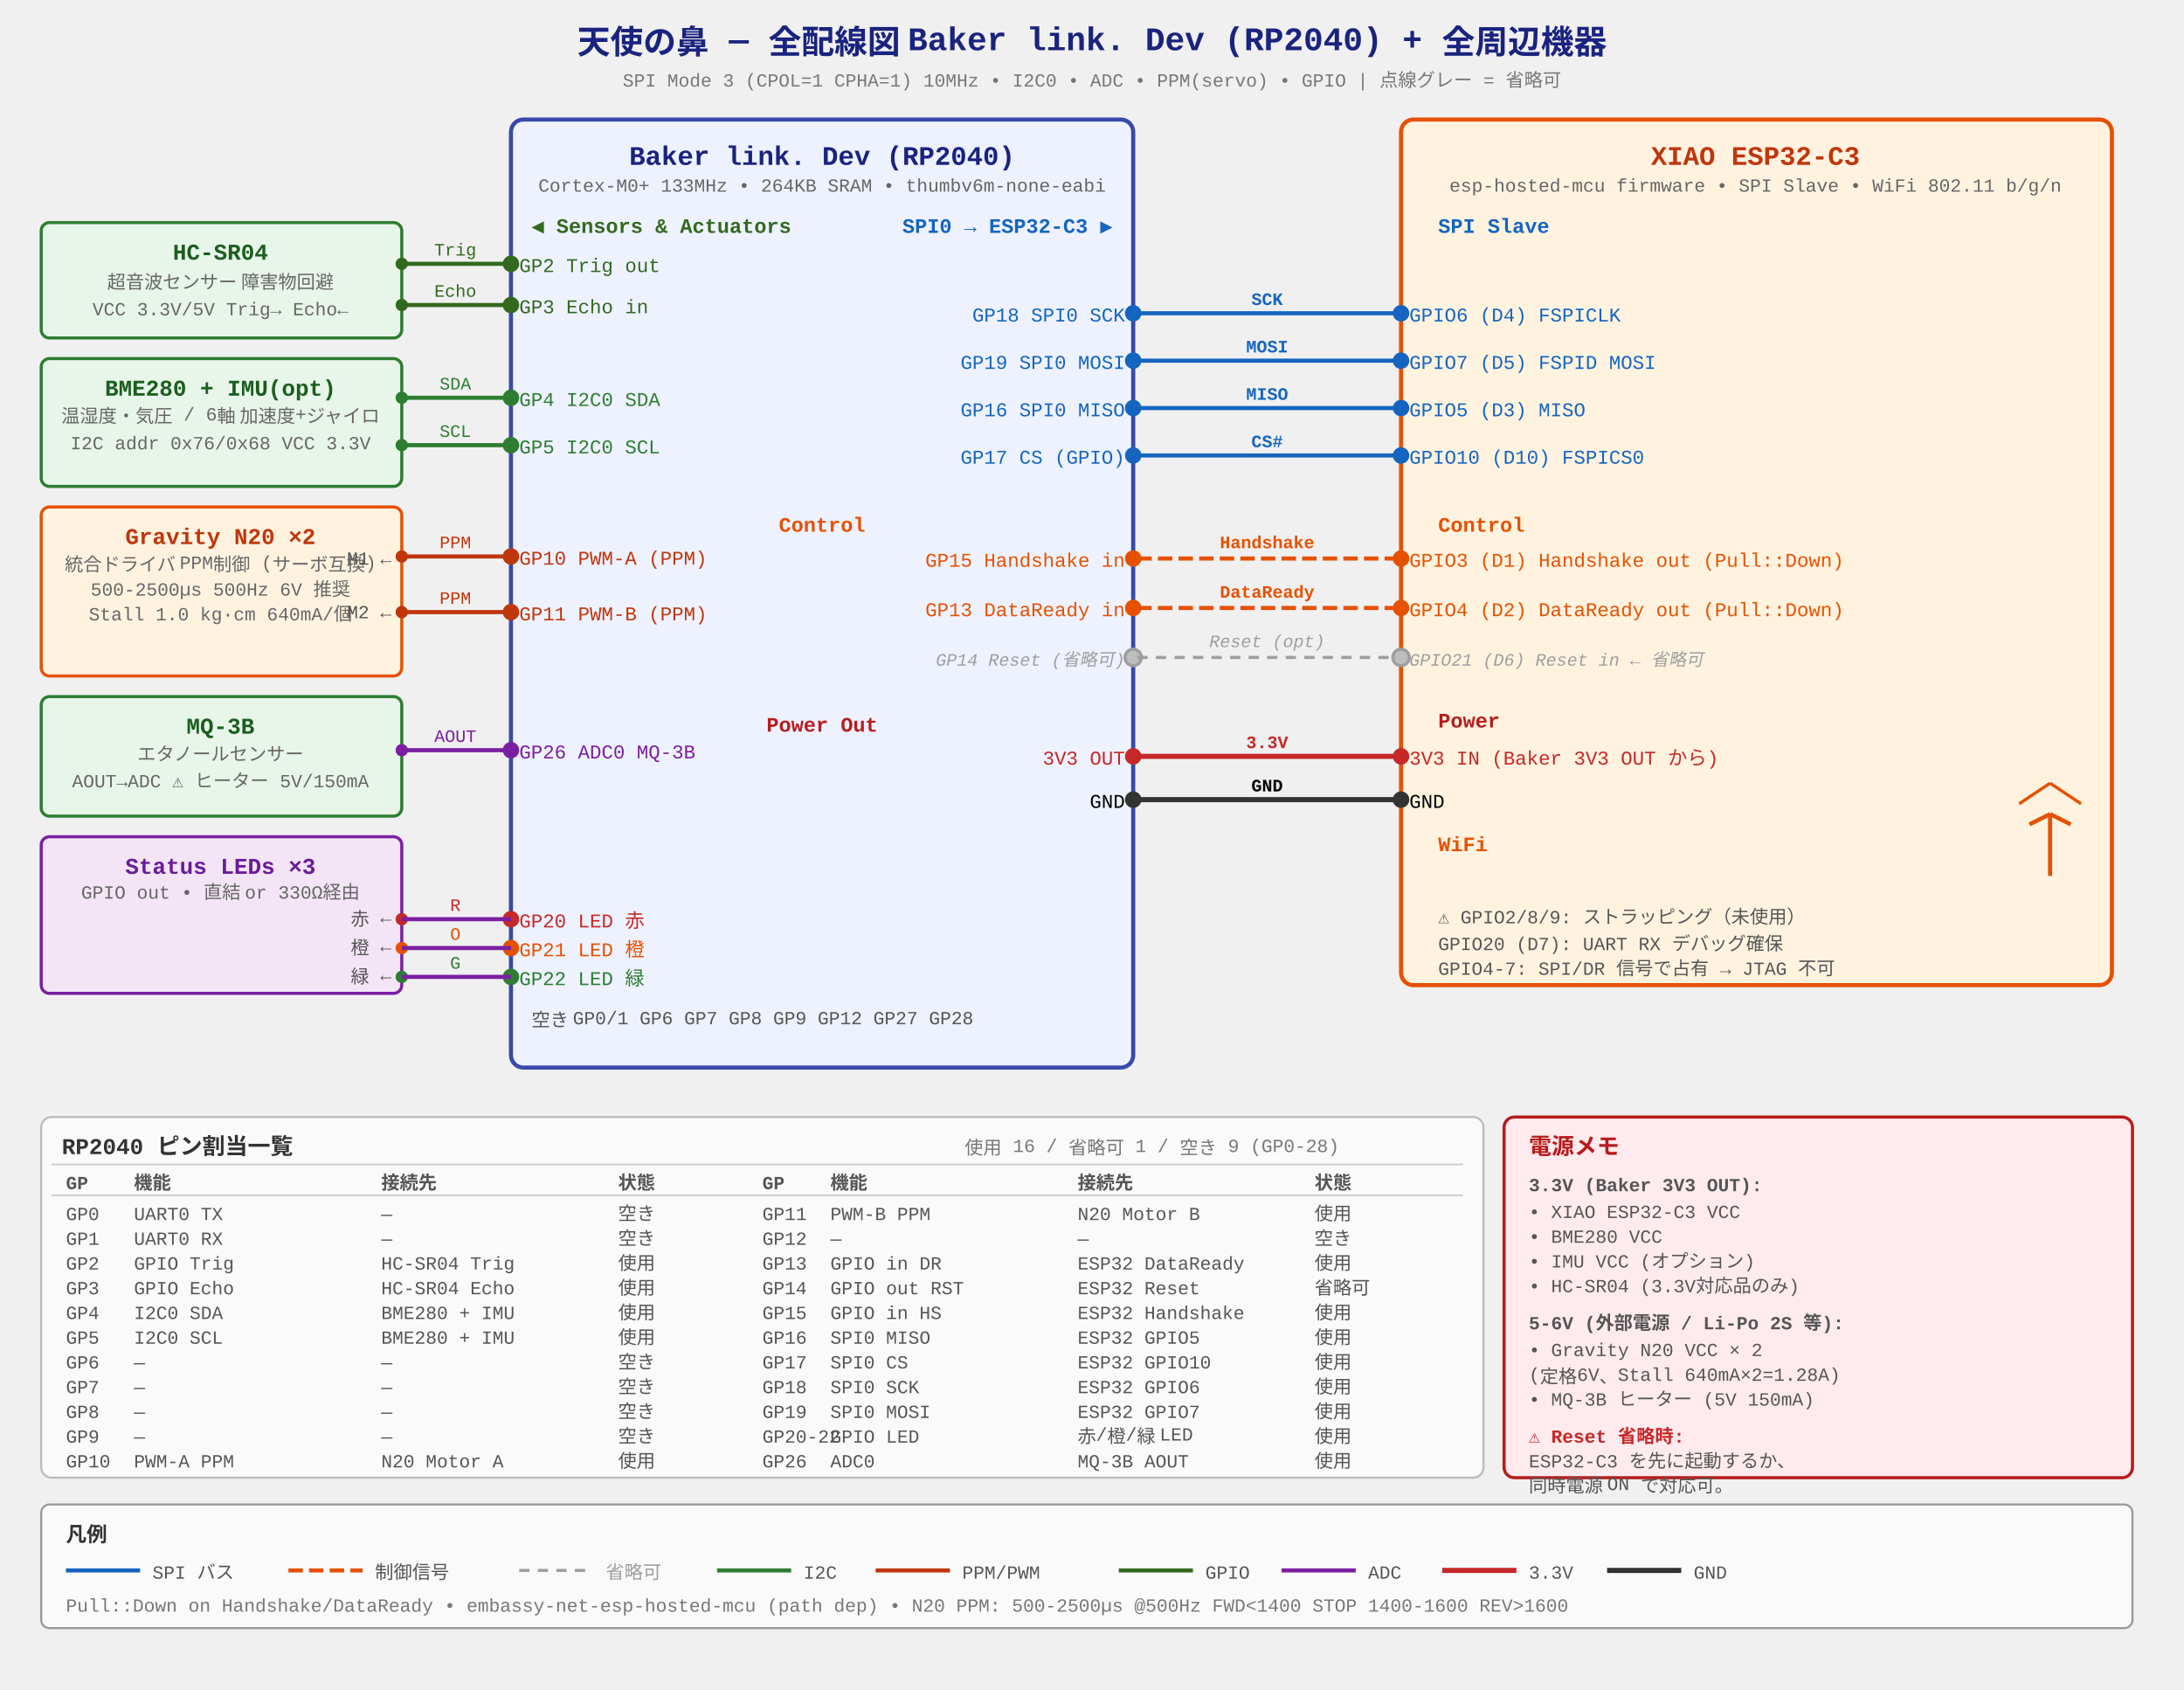
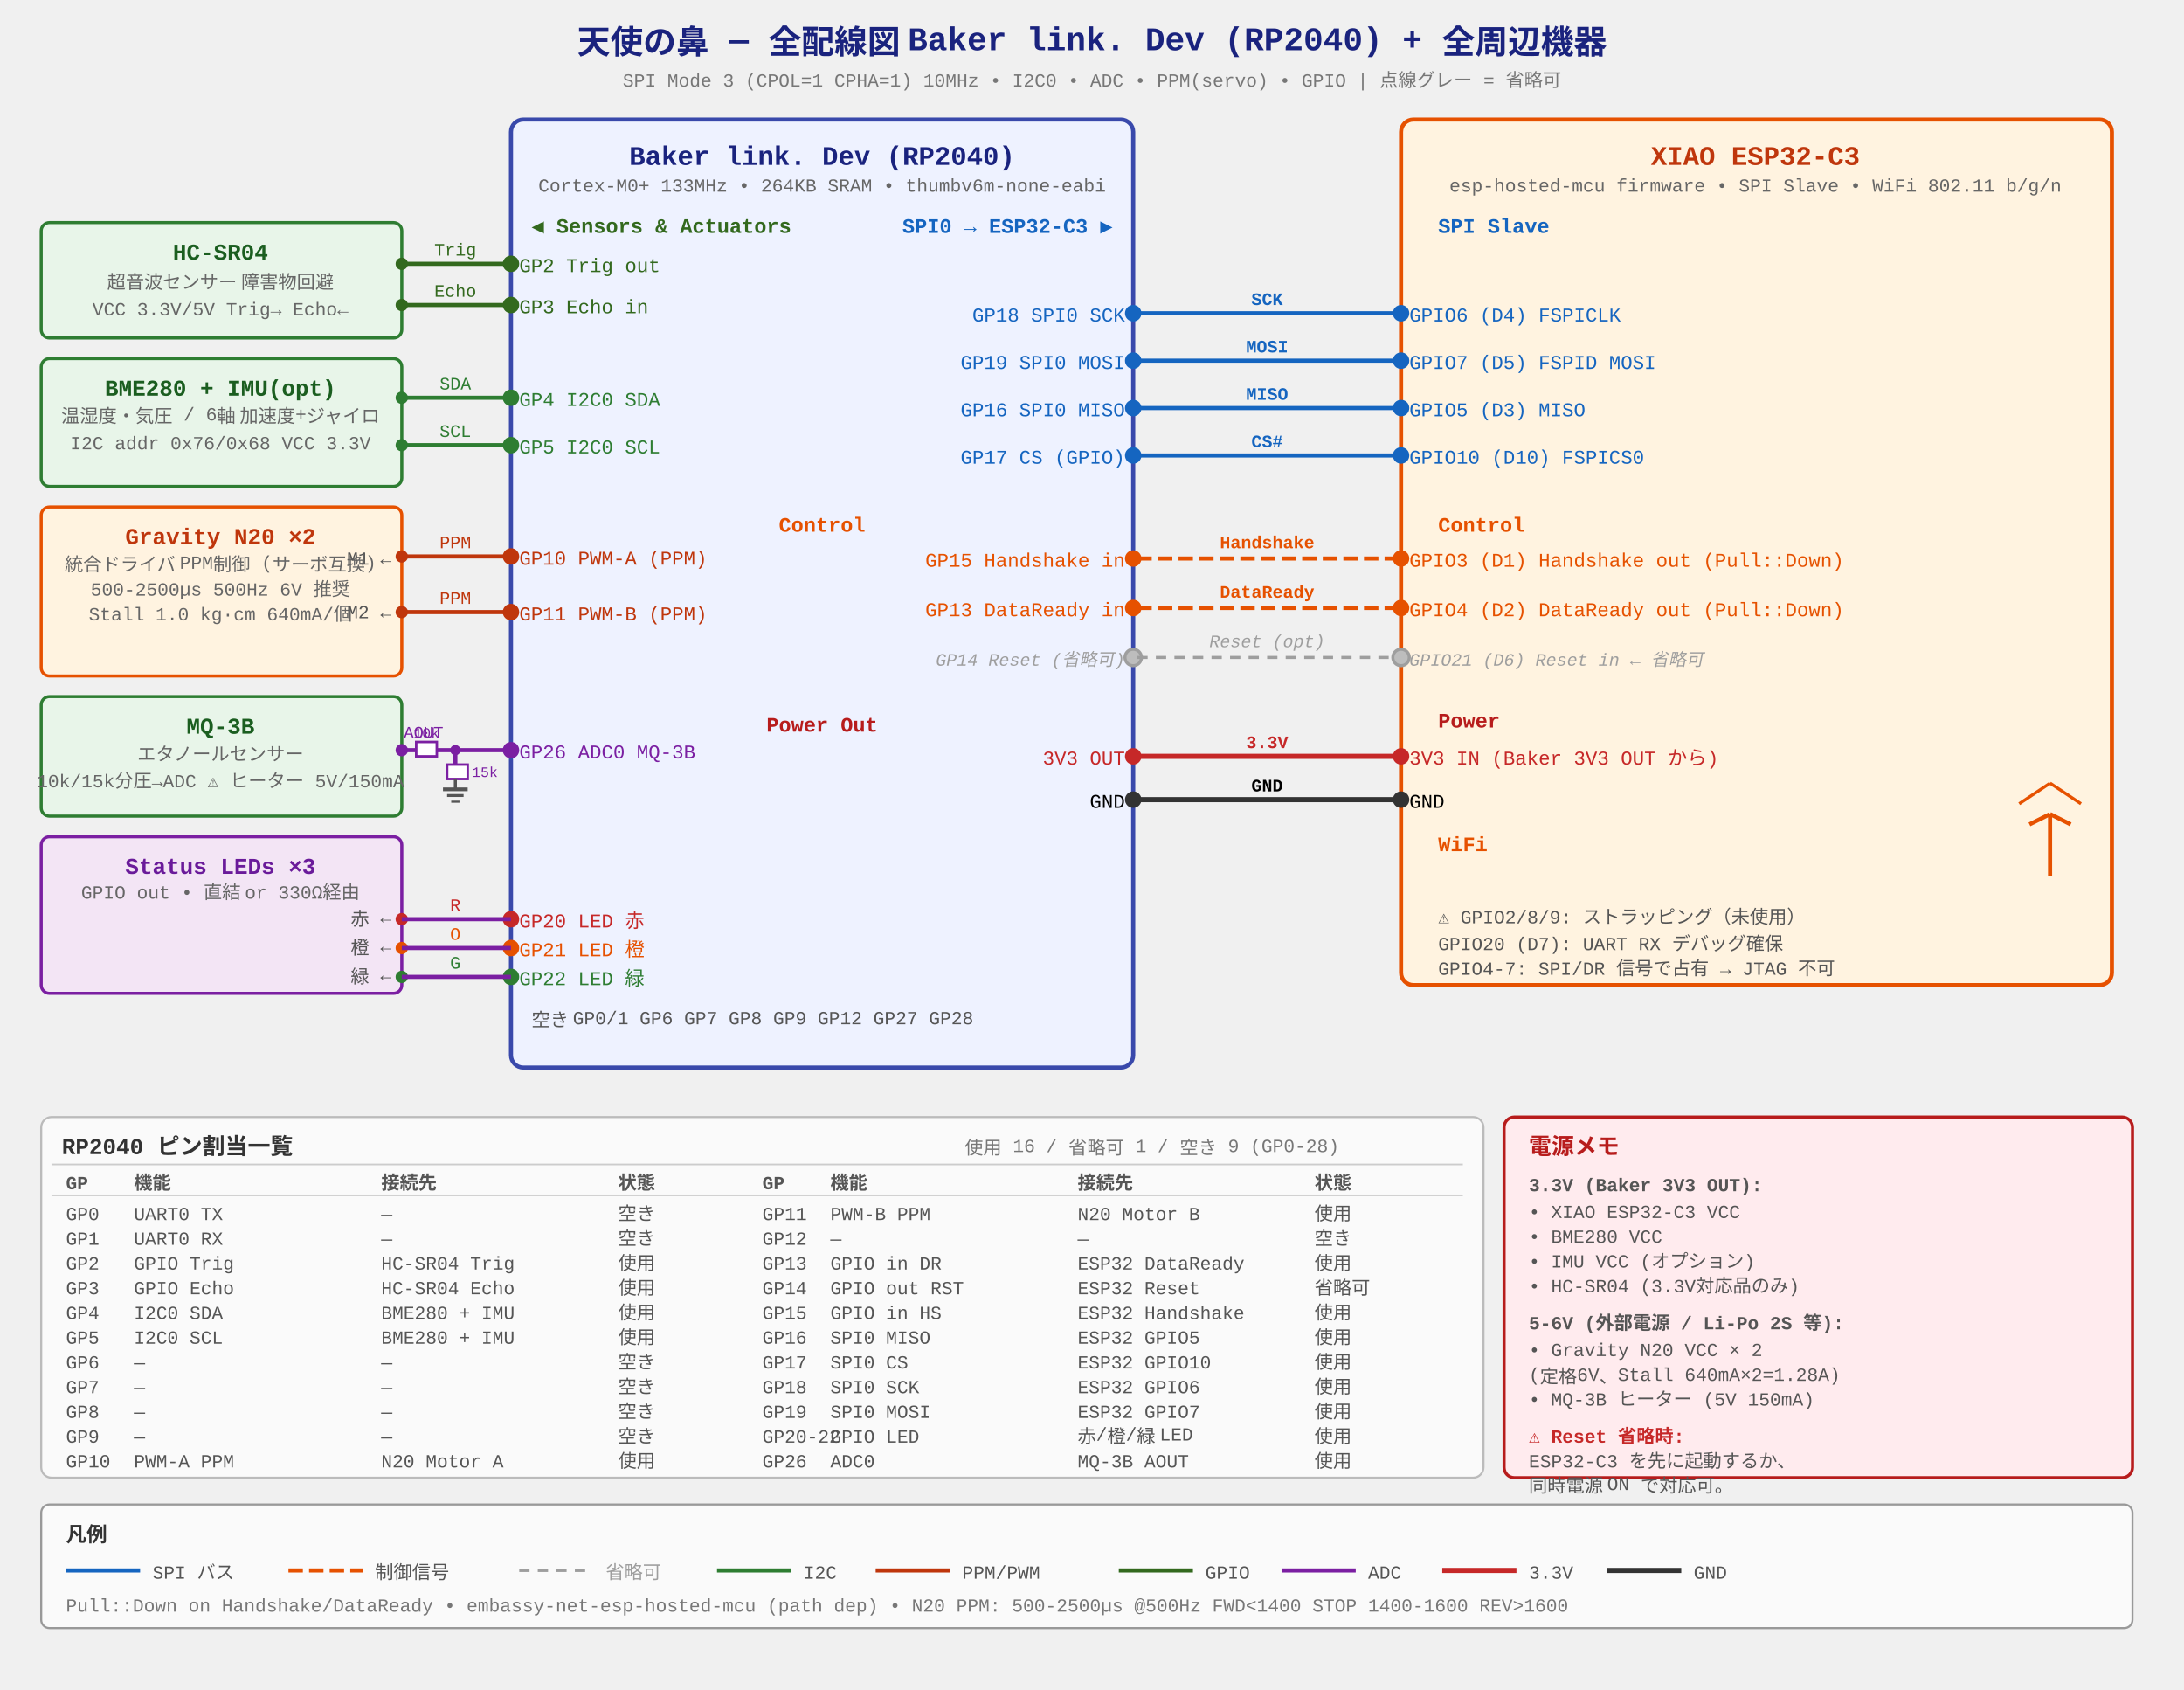
<svg xmlns="http://www.w3.org/2000/svg" viewBox="0 0 1060 820" font-family="'Courier New', monospace" font-size="11">
  <defs>
    <style>
      .rp-box  { fill:#EEF2FF; stroke:#3949AB; stroke-width:2; }
      .esp-box { fill:#FFF3E0; stroke:#E65100; stroke-width:2; }
      .sen-box { fill:#E8F5E9; stroke:#2E7D32; stroke-width:1.5; }
      .mot-box { fill:#FFF3E0; stroke:#E65100; stroke-width:1.5; }
      .led-box { fill:#F3E5F5; stroke:#7B1FA2; stroke-width:1.5; }
      .leg-box { fill:#FAFAFA; stroke:#999;    stroke-width:1; }
      .tbl-box { fill:#FAFAFA; stroke:#BBB;    stroke-width:1; }
      .pwr-box { fill:#FFEBEE; stroke:#B71C1C; stroke-width:1.5; }

      .spi-line  { stroke:#1565C0; stroke-width:2;   fill:none; }
      .ctrl-line { stroke:#E65100; stroke-width:2;   fill:none; stroke-dasharray:7,3; }
      .opt-line  { stroke:#9E9E9E; stroke-width:1.5; fill:none; stroke-dasharray:5,4; }
      .i2c-line  { stroke:#2E7D32; stroke-width:2;   fill:none; }
      .adc-line  { stroke:#7B1FA2; stroke-width:2;   fill:none; }
      .pwm-line  { stroke:#BF360C; stroke-width:2;   fill:none; }
      .gpio-line { stroke:#33691E; stroke-width:2;   fill:none; }
      .led-line  { stroke:#7B1FA2; stroke-width:2;   fill:none; }
      .pwr-line  { stroke:#C62828; stroke-width:2.5; fill:none; }
      .gnd-line  { stroke:#333;   stroke-width:2.5;  fill:none; }

      .chip-lbl { font-size:13px; font-weight:bold; text-anchor:middle; }
      .sub-lbl  { font-size:9px;  text-anchor:middle; fill:#666; }
      .sec-lbl  { font-size:10px; font-weight:bold; }
      .pin-r    { font-size:9.5px; text-anchor:end; }
      .pin-l    { font-size:9.5px; text-anchor:start; }
      .sig-lbl  { font-size:8.5px; text-anchor:middle; }
      .opt-lbl  { fill:#9E9E9E; font-size:8.5px; font-style:italic; }
      .note     { fill:#555; font-size:9px; }
      .warn-lbl { fill:#C62828; font-size:9px; font-weight:bold; }
    </style>
  </defs>
  <text x="530" y="26" text-anchor="middle" font-size="16" font-weight="bold" fill="#1A237E">
    天使の鼻 — 全配線図  Baker link. Dev (RP2040) + 全周辺機器
  </text>
  <text x="530" y="42" text-anchor="middle" font-size="9" fill="#777">
    SPI Mode 3 (CPOL=1 CPHA=1) 10MHz • I2C0 • ADC • PPM(servo) • GPIO  |  点線グレー = 省略可
  </text>
  <rect class="sen-box" x="20" y="108" width="175" height="56" rx="4" />
  <text x="107" y="126" text-anchor="middle" font-size="11" font-weight="bold" fill="#1B5E20">HC-SR04</text>
  <text x="107" y="140" class="sub-lbl">超音波センサー  障害物回避</text>
  <text x="107" y="153" class="sub-lbl">VCC 3.3V/5V  Trig→ Echo←</text>
  <circle cx="195" cy="128" r="3" fill="#33691E" />
  <circle cx="195" cy="148" r="3" fill="#33691E" />
  <rect class="sen-box" x="20" y="174" width="175" height="62" rx="4" />
  <text x="107" y="192" text-anchor="middle" font-size="11" font-weight="bold" fill="#1B5E20">BME280 + IMU(opt)</text>
  <text x="107" y="205" class="sub-lbl">温湿度・気圧 / 6軸 加速度+ジャイロ</text>
  <text x="107" y="218" class="sub-lbl">I2C addr 0x76/0x68  VCC 3.3V</text>
  <circle cx="195" cy="193" r="3" fill="#2E7D32" />
  <circle cx="195" cy="216" r="3" fill="#2E7D32" />
  <rect class="mot-box" x="20" y="246" width="175" height="82" rx="4" />
  <text x="107" y="264" text-anchor="middle" font-size="11" font-weight="bold" fill="#BF360C">Gravity N20 ×2</text>
  <text x="107" y="277" class="sub-lbl">統合ドライバ  PPM制御 (サーボ互換)</text>
  <text x="107" y="289" class="sub-lbl">500-2500µs  500Hz  6V 推奨</text>
  <text x="107" y="301" class="sub-lbl">Stall 1.0 kg·cm  640mA/個</text>
  <text x="190" y="274" class="note" text-anchor="end">M1 ←</text>
  <circle cx="195" cy="270" r="3" fill="#BF360C" />
  <text x="190" y="300" class="note" text-anchor="end">M2 ←</text>
  <circle cx="195" cy="297" r="3" fill="#BF360C" />
  <rect class="sen-box" x="20" y="338" width="175" height="58" rx="4" />
  <text x="107" y="356" text-anchor="middle" font-size="11" font-weight="bold" fill="#1B5E20">MQ-3B</text>
  <text x="107" y="369" class="sub-lbl">エタノールセンサー</text>
-   <text x="107" y="382" class="sub-lbl">AOUT→ADC  ⚠ ヒーター 5V/150mA</text>
+   <text x="107" y="382" class="sub-lbl">10k/15k分圧→ADC  ⚠ ヒーター 5V/150mA</text>
  <circle cx="195" cy="364" r="3" fill="#7B1FA2" />
  <rect class="led-box" x="20" y="406" width="175" height="76" rx="4" />
  <text x="107" y="424" text-anchor="middle" font-size="11" font-weight="bold" fill="#6A1B9A">Status LEDs ×3</text>
  <text x="107" y="436" class="sub-lbl">GPIO out • 直結 or 330Ω経由</text>
  <text x="190" y="449" class="note" text-anchor="end" fill="#C62828">赤 ←</text>
  <circle cx="195" cy="446" r="3" fill="#C62828" />
  <text x="190" y="463" class="note" text-anchor="end" fill="#E65100">橙 ←</text>
  <circle cx="195" cy="460" r="3" fill="#E65100" />
  <text x="190" y="477" class="note" text-anchor="end" fill="#2E7D32">緑 ←</text>
  <circle cx="195" cy="474" r="3" fill="#2E7D32" />
  <rect class="rp-box" x="248" y="58" width="302" height="460" rx="6" />
  <text class="chip-lbl" x="399" y="80" fill="#1A237E">Baker link. Dev (RP2040)</text>
  <text x="399" y="93" class="sub-lbl">Cortex-M0+ 133MHz • 264KB SRAM • thumbv6m-none-eabi</text>
  <text x="258" y="113" class="sec-lbl" fill="#33691E">◀ Sensors &amp; Actuators</text>
  <circle cx="248" cy="128" r="4" fill="#33691E" />
  <text x="252" y="132" class="pin-l" fill="#33691E">GP2  Trig out</text>
  <circle cx="248" cy="148" r="4" fill="#33691E" />
  <text x="252" y="152" class="pin-l" fill="#33691E">GP3  Echo in</text>
  <circle cx="248" cy="193" r="4" fill="#2E7D32" />
  <text x="252" y="197" class="pin-l" fill="#2E7D32">GP4  I2C0 SDA</text>
  <circle cx="248" cy="216" r="4" fill="#2E7D32" />
  <text x="252" y="220" class="pin-l" fill="#2E7D32">GP5  I2C0 SCL</text>
  <circle cx="248" cy="270" r="4" fill="#BF360C" />
  <text x="252" y="274" class="pin-l" fill="#BF360C">GP10 PWM-A (PPM)</text>
  <circle cx="248" cy="297" r="4" fill="#BF360C" />
  <text x="252" y="301" class="pin-l" fill="#BF360C">GP11 PWM-B (PPM)</text>
  <circle cx="248" cy="364" r="4" fill="#7B1FA2" />
  <text x="252" y="368" class="pin-l" fill="#7B1FA2">GP26 ADC0 MQ-3B</text>
  <circle cx="248" cy="446" r="4" fill="#C62828" />
  <text x="252" y="450" class="pin-l" fill="#C62828">GP20 LED 赤</text>
  <circle cx="248" cy="460" r="4" fill="#E65100" />
  <text x="252" y="464" class="pin-l" fill="#E65100">GP21 LED 橙</text>
  <circle cx="248" cy="474" r="4" fill="#2E7D32" />
  <text x="252" y="478" class="pin-l" fill="#2E7D32">GP22 LED 緑</text>
  <text x="258" y="498" class="note">空き GP0/1 GP6 GP7 GP8 GP9 GP12 GP27 GP28</text>
  <text x="540" y="113" class="sec-lbl" fill="#1565C0" text-anchor="end">SPI0 → ESP32-C3 ▶</text>
  <circle cx="550" cy="152" r="4" fill="#1565C0" />
  <text x="546" y="156" class="pin-r" fill="#1565C0">GP18 SPI0 SCK</text>
  <circle cx="550" cy="175" r="4" fill="#1565C0" />
  <text x="546" y="179" class="pin-r" fill="#1565C0">GP19 SPI0 MOSI</text>
  <circle cx="550" cy="198" r="4" fill="#1565C0" />
  <text x="546" y="202" class="pin-r" fill="#1565C0">GP16 SPI0 MISO</text>
  <circle cx="550" cy="221" r="4" fill="#1565C0" />
  <text x="546" y="225" class="pin-r" fill="#1565C0">GP17 CS (GPIO)</text>
  <text x="399" y="258" class="sec-lbl" fill="#E65100" text-anchor="middle">Control</text>
  <circle cx="550" cy="271" r="4" fill="#E65100" />
  <text x="546" y="275" class="pin-r" fill="#E65100">GP15 Handshake in</text>
  <circle cx="550" cy="295" r="4" fill="#E65100" />
  <text x="546" y="299" class="pin-r" fill="#E65100">GP13 DataReady in</text>
  <circle cx="550" cy="319" r="4" fill="#BDBDBD" stroke="#9E9E9E" stroke-width="1.5" />
  <text x="546" y="323" class="pin-r opt-lbl">GP14 Reset (省略可)</text>
  <text x="399" y="355" class="sec-lbl" fill="#B71C1C" text-anchor="middle">Power Out</text>
  <circle cx="550" cy="367" r="4" fill="#C62828" />
  <text x="546" y="371" class="pin-r" fill="#C62828">3V3 OUT</text>
  <circle cx="550" cy="388" r="4" fill="#333" />
  <text x="546" y="392" class="pin-r">GND</text>
  <rect class="esp-box" x="680" y="58" width="345" height="420" rx="6" />
  <text class="chip-lbl" x="852" y="80" fill="#BF360C">XIAO ESP32-C3</text>
  <text x="852" y="93" class="sub-lbl">esp-hosted-mcu firmware • SPI Slave • WiFi 802.11 b/g/n</text>
  <text x="698" y="113" class="sec-lbl" fill="#1565C0">SPI Slave</text>
  <circle cx="680" cy="152" r="4" fill="#1565C0" />
  <text x="684" y="156" class="pin-l" fill="#1565C0">GPIO6  (D4) FSPICLK</text>
  <circle cx="680" cy="175" r="4" fill="#1565C0" />
  <text x="684" y="179" class="pin-l" fill="#1565C0">GPIO7  (D5) FSPID  MOSI</text>
  <circle cx="680" cy="198" r="4" fill="#1565C0" />
  <text x="684" y="202" class="pin-l" fill="#1565C0">GPIO5  (D3) MISO</text>
  <circle cx="680" cy="221" r="4" fill="#1565C0" />
  <text x="684" y="225" class="pin-l" fill="#1565C0">GPIO10 (D10) FSPICS0</text>
  <text x="698" y="258" class="sec-lbl" fill="#E65100">Control</text>
  <circle cx="680" cy="271" r="4" fill="#E65100" />
  <text x="684" y="275" class="pin-l" fill="#E65100">GPIO3  (D1) Handshake out (Pull::Down)</text>
  <circle cx="680" cy="295" r="4" fill="#E65100" />
  <text x="684" y="299" class="pin-l" fill="#E65100">GPIO4  (D2) DataReady  out (Pull::Down)</text>
  <circle cx="680" cy="319" r="4" fill="#BDBDBD" stroke="#9E9E9E" stroke-width="1.5" />
  <text x="684" y="323" class="pin-l opt-lbl">GPIO21 (D6) Reset in  ← 省略可</text>
  <text x="698" y="353" class="sec-lbl" fill="#B71C1C">Power</text>
  <circle cx="680" cy="367" r="4" fill="#C62828" />
  <text x="684" y="371" class="pin-l" fill="#C62828">3V3 IN  (Baker 3V3 OUT から)</text>
  <circle cx="680" cy="388" r="4" fill="#333" />
  <text x="684" y="392" class="pin-l">GND</text>
  <text x="698" y="413" class="sec-lbl" fill="#E65100">WiFi</text>
  <line x1="995" y1="425" x2="995" y2="395" stroke="#E65100" stroke-width="2" />
  <line x1="985" y1="400" x2="995" y2="395" stroke="#E65100" stroke-width="2" />
  <line x1="1005" y1="400" x2="995" y2="395" stroke="#E65100" stroke-width="2" />
  <line x1="980" y1="390" x2="995" y2="380" stroke="#E65100" stroke-width="1.5" />
  <line x1="1010" y1="390" x2="995" y2="380" stroke="#E65100" stroke-width="1.5" />
  <text x="698" y="448" class="note" fill="#E65100">⚠ GPIO2/8/9: ストラッピング（未使用）</text>
  <text x="698" y="461" class="note">GPIO20 (D7): UART RX デバッグ確保</text>
  <text x="698" y="473" class="note">GPIO4-7: SPI/DR 信号で占有 → JTAG 不可</text>
  <line class="gpio-line" x1="195" y1="128" x2="248" y2="128" />
  <text x="221" y="124" class="sig-lbl" fill="#33691E">Trig</text>
  <line class="gpio-line" x1="195" y1="148" x2="248" y2="148" />
  <text x="221" y="144" class="sig-lbl" fill="#33691E">Echo</text>
  <line class="i2c-line" x1="195" y1="193" x2="248" y2="193" />
  <text x="221" y="189" class="sig-lbl" fill="#2E7D32">SDA</text>
  <line class="i2c-line" x1="195" y1="216" x2="248" y2="216" />
  <text x="221" y="212" class="sig-lbl" fill="#2E7D32">SCL</text>
  <line class="pwm-line" x1="195" y1="270" x2="248" y2="270" />
  <text x="221" y="266" class="sig-lbl" fill="#BF360C">PPM</text>
  <line class="pwm-line" x1="195" y1="297" x2="248" y2="297" />
  <text x="221" y="293" class="sig-lbl" fill="#BF360C">PPM</text>
-   <line class="adc-line" x1="195" y1="364" x2="248" y2="364" />
-   <text x="221" y="360" class="sig-lbl" fill="#7B1FA2">AOUT</text>
+   <line class="adc-line" x1="195" y1="364" x2="202" y2="364" />
+   <rect x="202" y="360" width="10" height="7" fill="white" stroke="#7B1FA2" stroke-width="1.2" />
+   <text x="207" y="358" font-size="7" fill="#7B1FA2" text-anchor="middle">10k</text>
+   <line class="adc-line" x1="212" y1="364" x2="221" y2="364" />
+   <circle cx="221" cy="364" r="2.5" fill="#7B1FA2" />
+   <line class="adc-line" x1="221" y1="364" x2="248" y2="364" />
+   <line class="adc-line" x1="221" y1="366" x2="221" y2="371" />
+   <rect x="217" y="371" width="10" height="7" fill="white" stroke="#7B1FA2" stroke-width="1.2" />
+   <text x="229" y="377" font-size="7" fill="#7B1FA2">15k</text>
+   <line x1="221" y1="378" x2="221" y2="383" stroke="#555" stroke-width="1.5" fill="none" />
+   <line x1="215" y1="383" x2="227" y2="383" stroke="#555" stroke-width="1.8" />
+   <line x1="217" y1="386" x2="225" y2="386" stroke="#555" stroke-width="1.4" />
+   <line x1="219" y1="389" x2="223" y2="389" stroke="#555" stroke-width="1.0" />
+   <text x="196" y="358" font-size="8" fill="#7B1FA2">AOUT</text>
  <line class="led-line" x1="195" y1="446" x2="248" y2="446" />
  <text x="221" y="442" class="sig-lbl" fill="#C62828">R</text>
  <line class="led-line" x1="195" y1="460" x2="248" y2="460" />
  <text x="221" y="456" class="sig-lbl" fill="#E65100">O</text>
  <line class="led-line" x1="195" y1="474" x2="248" y2="474" />
  <text x="221" y="470" class="sig-lbl" fill="#2E7D32">G</text>
  <line class="spi-line" x1="552" y1="152" x2="678" y2="152" />
  <text x="615" y="148" class="sig-lbl" fill="#1565C0" font-weight="bold">SCK</text>
  <line class="spi-line" x1="552" y1="175" x2="678" y2="175" />
  <text x="615" y="171" class="sig-lbl" fill="#1565C0" font-weight="bold">MOSI</text>
  <line class="spi-line" x1="552" y1="198" x2="678" y2="198" />
  <text x="615" y="194" class="sig-lbl" fill="#1565C0" font-weight="bold">MISO</text>
  <line class="spi-line" x1="552" y1="221" x2="678" y2="221" />
  <text x="615" y="217" class="sig-lbl" fill="#1565C0" font-weight="bold">CS#</text>
  <line class="ctrl-line" x1="552" y1="271" x2="678" y2="271" />
  <text x="615" y="266" class="sig-lbl" fill="#E65100" font-weight="bold">Handshake</text>
  <line class="ctrl-line" x1="552" y1="295" x2="678" y2="295" />
  <text x="615" y="290" class="sig-lbl" fill="#E65100" font-weight="bold">DataReady</text>
  <line class="opt-line" x1="552" y1="319" x2="678" y2="319" />
  <text x="615" y="314" class="sig-lbl opt-lbl">Reset (opt)</text>
  <line class="pwr-line" x1="552" y1="367" x2="678" y2="367" />
  <text x="615" y="363" class="sig-lbl" fill="#C62828" font-weight="bold">3.3V</text>
  <line class="gnd-line" x1="552" y1="388" x2="678" y2="388" />
  <text x="615" y="384" class="sig-lbl" font-weight="bold">GND</text>
  <rect class="tbl-box" x="20" y="542" width="700" height="175" rx="5" />
  <text x="30" y="560" font-size="11" font-weight="bold" fill="#333">RP2040 ピン割当一覧</text>
  <text x="650" y="560" font-size="9" fill="#777" text-anchor="end">使用 16 / 省略可 1 / 空き 9  (GP0-28)</text>
  <line x1="25" y1="565" x2="710" y2="565" stroke="#CCC" stroke-width="0.8" />
  <text x="32" y="577" font-size="9" font-weight="bold" fill="#555">GP</text>
  <text x="65" y="577" font-size="9" font-weight="bold" fill="#555">機能</text>
  <text x="185" y="577" font-size="9" font-weight="bold" fill="#555">接続先</text>
  <text x="300" y="577" font-size="9" font-weight="bold" fill="#555">状態</text>
  <text x="370" y="577" font-size="9" font-weight="bold" fill="#555">GP</text>
  <text x="403" y="577" font-size="9" font-weight="bold" fill="#555">機能</text>
  <text x="523" y="577" font-size="9" font-weight="bold" fill="#555">接続先</text>
  <text x="638" y="577" font-size="9" font-weight="bold" fill="#555">状態</text>
  <line x1="25" y1="580" x2="710" y2="580" stroke="#CCC" stroke-width="0.8" />
  <text x="32" y="592" class="note">GP0</text>
  <text x="65" y="592" class="note">UART0 TX</text>
  <text x="185" y="592" class="note">—</text>
  <text x="300" y="592" class="note" fill="#2E7D32">空き</text>
  <text x="32" y="604" class="note">GP1</text>
  <text x="65" y="604" class="note">UART0 RX</text>
  <text x="185" y="604" class="note">—</text>
  <text x="300" y="604" class="note" fill="#2E7D32">空き</text>
  <text x="32" y="616" class="note">GP2</text>
  <text x="65" y="616" class="note">GPIO Trig</text>
  <text x="185" y="616" class="note">HC-SR04 Trig</text>
  <text x="300" y="616" class="note" fill="#1565C0">使用</text>
  <text x="32" y="628" class="note">GP3</text>
  <text x="65" y="628" class="note">GPIO Echo</text>
  <text x="185" y="628" class="note">HC-SR04 Echo</text>
  <text x="300" y="628" class="note" fill="#1565C0">使用</text>
  <text x="32" y="640" class="note">GP4</text>
  <text x="65" y="640" class="note">I2C0 SDA</text>
  <text x="185" y="640" class="note">BME280 + IMU</text>
  <text x="300" y="640" class="note" fill="#1565C0">使用</text>
  <text x="32" y="652" class="note">GP5</text>
  <text x="65" y="652" class="note">I2C0 SCL</text>
  <text x="185" y="652" class="note">BME280 + IMU</text>
  <text x="300" y="652" class="note" fill="#1565C0">使用</text>
  <text x="32" y="664" class="note">GP6</text>
  <text x="65" y="664" class="note">—</text>
  <text x="185" y="664" class="note">—</text>
  <text x="300" y="664" class="note" fill="#2E7D32">空き</text>
  <text x="32" y="676" class="note">GP7</text>
  <text x="65" y="676" class="note">—</text>
  <text x="185" y="676" class="note">—</text>
  <text x="300" y="676" class="note" fill="#2E7D32">空き</text>
  <text x="32" y="688" class="note">GP8</text>
  <text x="65" y="688" class="note">—</text>
  <text x="185" y="688" class="note">—</text>
  <text x="300" y="688" class="note" fill="#2E7D32">空き</text>
  <text x="32" y="700" class="note">GP9</text>
  <text x="65" y="700" class="note">—</text>
  <text x="185" y="700" class="note">—</text>
  <text x="300" y="700" class="note" fill="#2E7D32">空き</text>
  <text x="32" y="712" class="note">GP10</text>
  <text x="65" y="712" class="note">PWM-A PPM</text>
  <text x="185" y="712" class="note">N20 Motor A</text>
  <text x="300" y="712" class="note" fill="#1565C0">使用</text>
  <text x="370" y="592" class="note">GP11</text>
  <text x="403" y="592" class="note">PWM-B PPM</text>
  <text x="523" y="592" class="note">N20 Motor B</text>
  <text x="638" y="592" class="note" fill="#1565C0">使用</text>
  <text x="370" y="604" class="note">GP12</text>
  <text x="403" y="604" class="note">—</text>
  <text x="523" y="604" class="note">—</text>
  <text x="638" y="604" class="note" fill="#2E7D32">空き</text>
  <text x="370" y="616" class="note">GP13</text>
  <text x="403" y="616" class="note">GPIO in DR</text>
  <text x="523" y="616" class="note">ESP32 DataReady</text>
  <text x="638" y="616" class="note" fill="#1565C0">使用</text>
  <text x="370" y="628" class="note">GP14</text>
  <text x="403" y="628" class="note">GPIO out RST</text>
  <text x="523" y="628" class="note">ESP32 Reset</text>
  <text x="638" y="628" class="note" fill="#9E9E9E">省略可</text>
  <text x="370" y="640" class="note">GP15</text>
  <text x="403" y="640" class="note">GPIO in HS</text>
  <text x="523" y="640" class="note">ESP32 Handshake</text>
  <text x="638" y="640" class="note" fill="#1565C0">使用</text>
  <text x="370" y="652" class="note">GP16</text>
  <text x="403" y="652" class="note">SPI0 MISO</text>
  <text x="523" y="652" class="note">ESP32 GPIO5</text>
  <text x="638" y="652" class="note" fill="#1565C0">使用</text>
  <text x="370" y="664" class="note">GP17</text>
  <text x="403" y="664" class="note">SPI0 CS</text>
  <text x="523" y="664" class="note">ESP32 GPIO10</text>
  <text x="638" y="664" class="note" fill="#1565C0">使用</text>
  <text x="370" y="676" class="note">GP18</text>
  <text x="403" y="676" class="note">SPI0 SCK</text>
  <text x="523" y="676" class="note">ESP32 GPIO6</text>
  <text x="638" y="676" class="note" fill="#1565C0">使用</text>
  <text x="370" y="688" class="note">GP19</text>
  <text x="403" y="688" class="note">SPI0 MOSI</text>
  <text x="523" y="688" class="note">ESP32 GPIO7</text>
  <text x="638" y="688" class="note" fill="#1565C0">使用</text>
  <text x="370" y="700" class="note">GP20-22</text>
  <text x="403" y="700" class="note">GPIO LED</text>
  <text x="523" y="700" class="note">赤/橙/緑 LED</text>
  <text x="638" y="700" class="note" fill="#1565C0">使用</text>
  <text x="370" y="712" class="note">GP26</text>
  <text x="403" y="712" class="note">ADC0</text>
  <text x="523" y="712" class="note">MQ-3B AOUT</text>
  <text x="638" y="712" class="note" fill="#1565C0">使用</text>
  <rect class="pwr-box" x="730" y="542" width="305" height="175" rx="5" />
  <text x="742" y="560" font-size="11" font-weight="bold" fill="#B71C1C">電源メモ</text>
  <text x="742" y="578" class="note" font-weight="bold" fill="#C62828">3.3V (Baker 3V3 OUT):</text>
  <text x="742" y="591" class="note">• XIAO ESP32-C3 VCC</text>
  <text x="742" y="603" class="note">• BME280 VCC</text>
  <text x="742" y="615" class="note">• IMU VCC (オプション)</text>
  <text x="742" y="627" class="note">• HC-SR04 (3.3V対応品のみ)</text>
  <text x="742" y="645" class="note" font-weight="bold" fill="#C62828">5-6V (外部電源 / Li-Po 2S 等):</text>
  <text x="742" y="658" class="note">• Gravity N20 VCC × 2</text>
  <text x="742" y="670" class="note">  (定格6V、Stall 640mA×2=1.28A)</text>
  <text x="742" y="682" class="note">• MQ-3B ヒーター (5V 150mA)</text>
  <text x="742" y="700" class="warn-lbl">⚠ Reset 省略時:</text>
  <text x="742" y="712" class="note">ESP32-C3 を先に起動するか、</text>
  <text x="742" y="724" class="note">同時電源 ON で対応可。</text>
  <rect class="leg-box" x="20" y="730" width="1015" height="60" rx="4" />
  <text x="32" y="748" font-size="10" font-weight="bold" fill="#333">凡例</text>
  <line x1="32" y1="762" x2="68" y2="762" class="spi-line" />
  <text x="74" y="766" font-size="9" fill="#555">SPI バス</text>
  <line x1="140" y1="762" x2="176" y2="762" class="ctrl-line" />
  <text x="182" y="766" font-size="9" fill="#555">制御信号</text>
  <line x1="252" y1="762" x2="288" y2="762" class="opt-line" />
  <text x="294" y="766" font-size="9" fill="#9E9E9E">省略可</text>
  <line x1="348" y1="762" x2="384" y2="762" class="i2c-line" />
  <text x="390" y="766" font-size="9" fill="#555">I2C</text>
  <line x1="425" y1="762" x2="461" y2="762" class="pwm-line" />
  <text x="467" y="766" font-size="9" fill="#555">PPM/PWM</text>
  <line x1="543" y1="762" x2="579" y2="762" class="gpio-line" />
  <text x="585" y="766" font-size="9" fill="#555">GPIO</text>
  <line x1="622" y1="762" x2="658" y2="762" class="adc-line" />
  <text x="664" y="766" font-size="9" fill="#555">ADC</text>
  <line x1="700" y1="762" x2="736" y2="762" class="pwr-line" />
  <text x="742" y="766" font-size="9" fill="#555">3.3V</text>
  <line x1="780" y1="762" x2="816" y2="762" class="gnd-line" />
  <text x="822" y="766" font-size="9" fill="#555">GND</text>
  <text x="32" y="782" font-size="9" fill="#777">
    Pull::Down on Handshake/DataReady • embassy-net-esp-hosted-mcu (path dep) • N20 PPM: 500-2500µs @500Hz  FWD&lt;1400 STOP 1400-1600 REV&gt;1600
  </text>
</svg>
